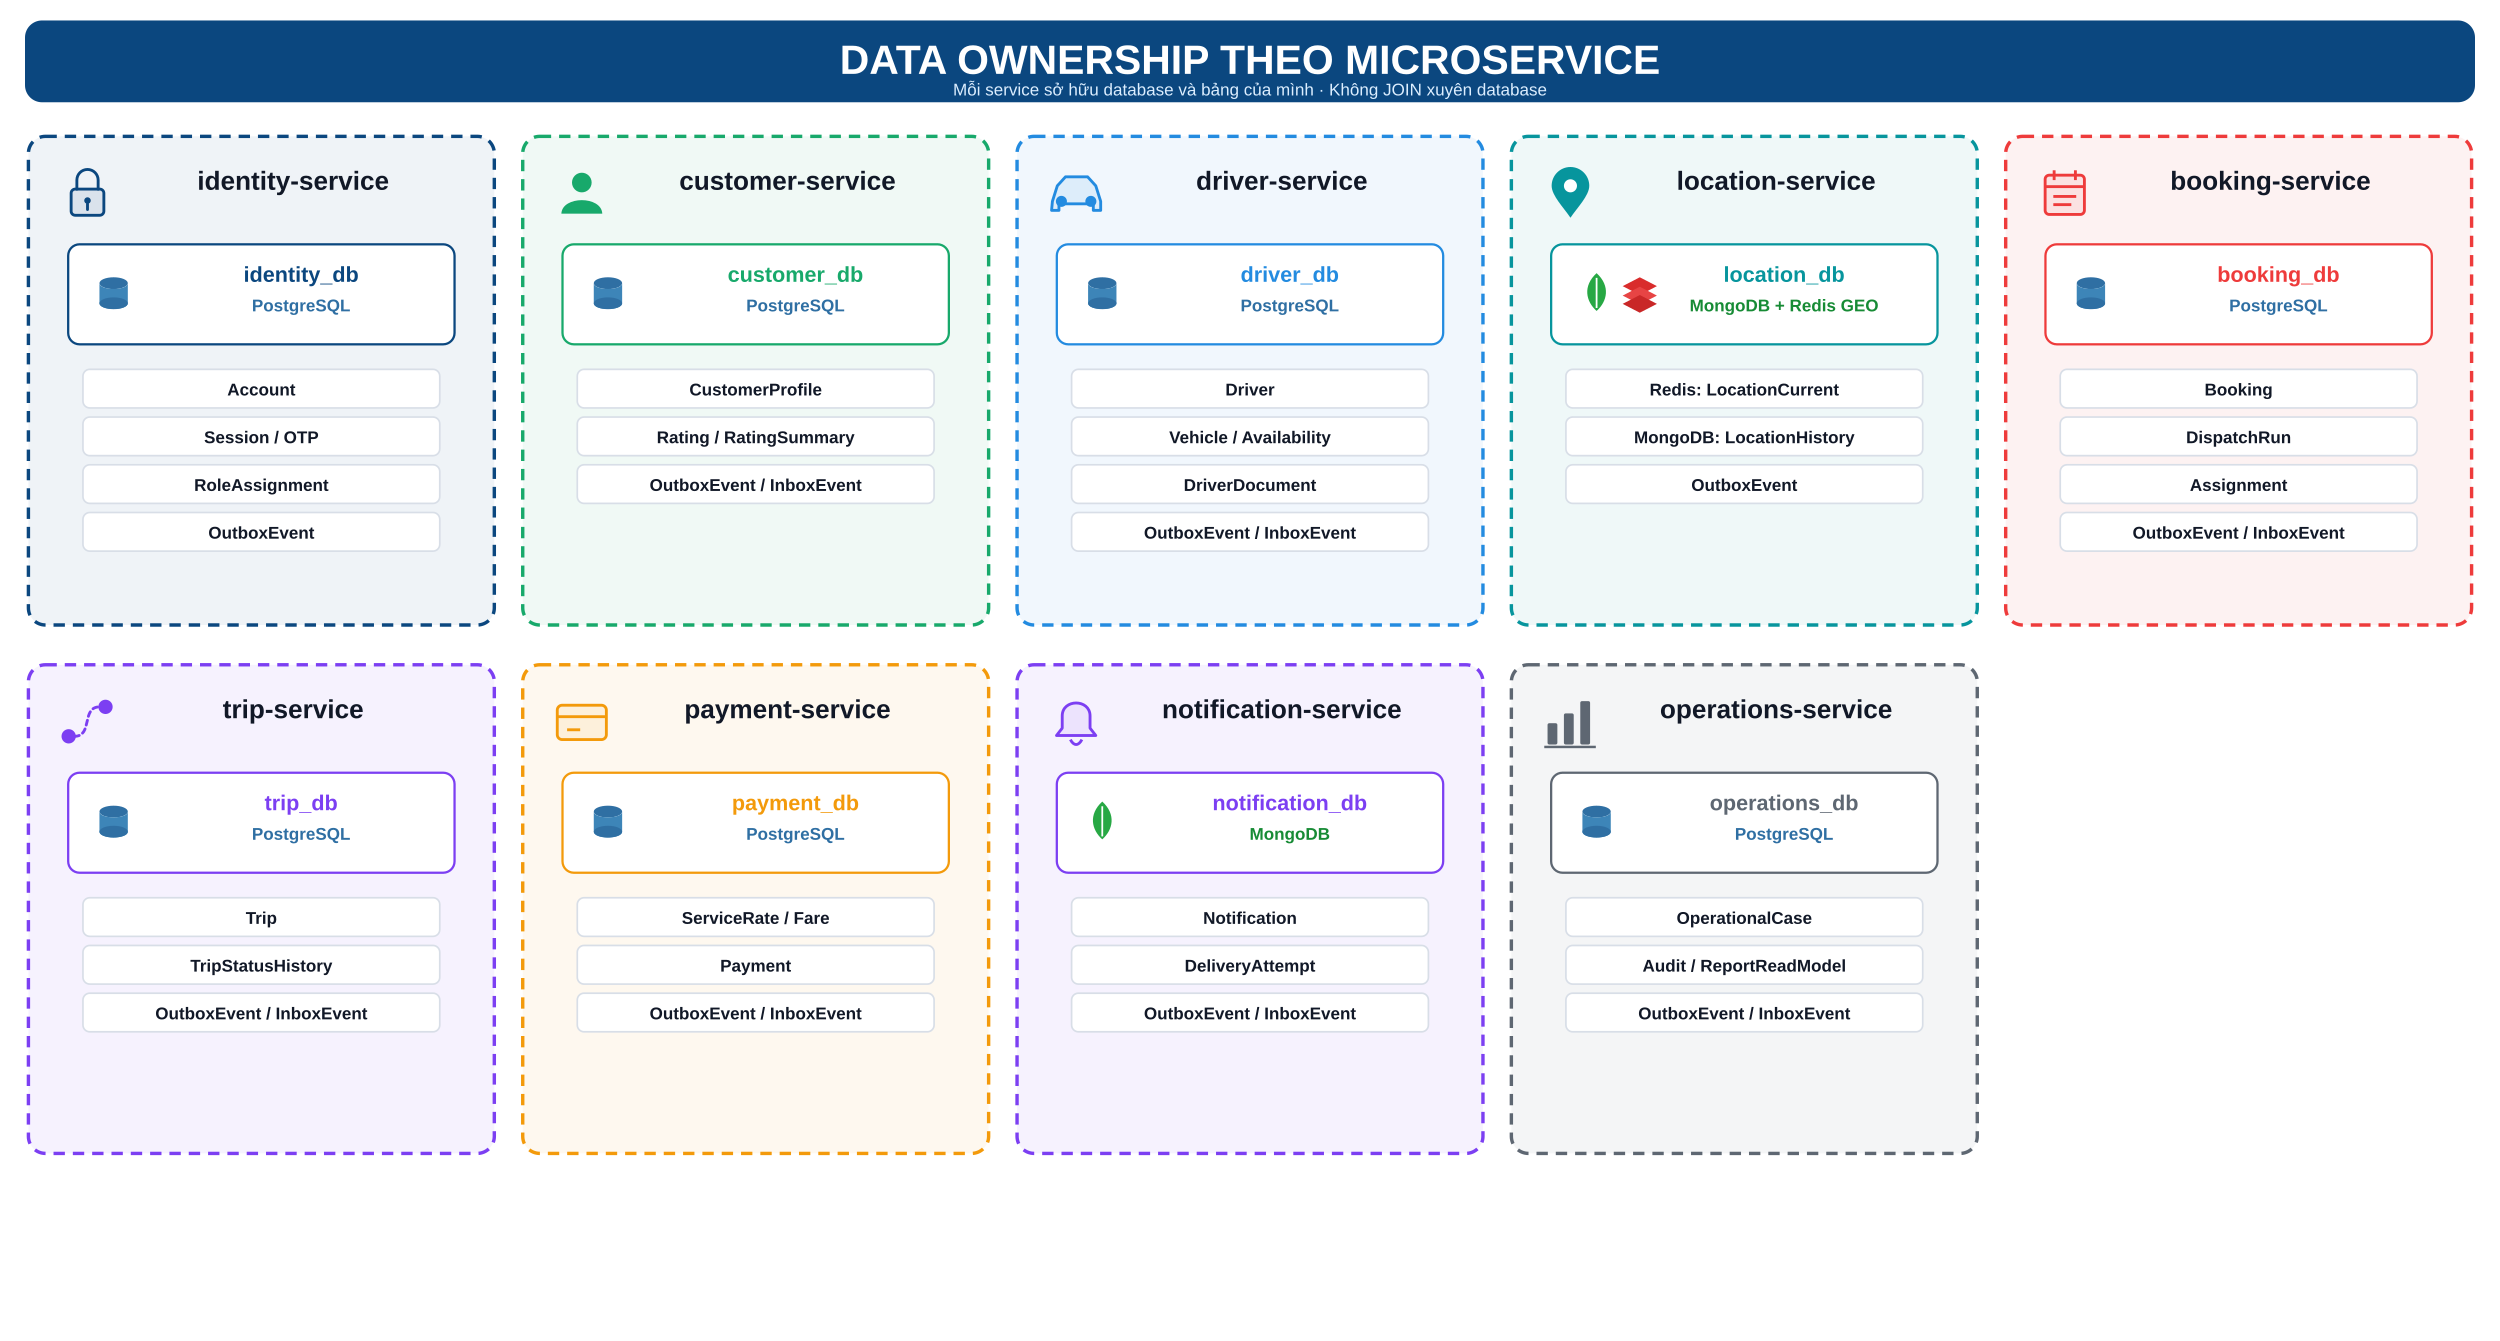
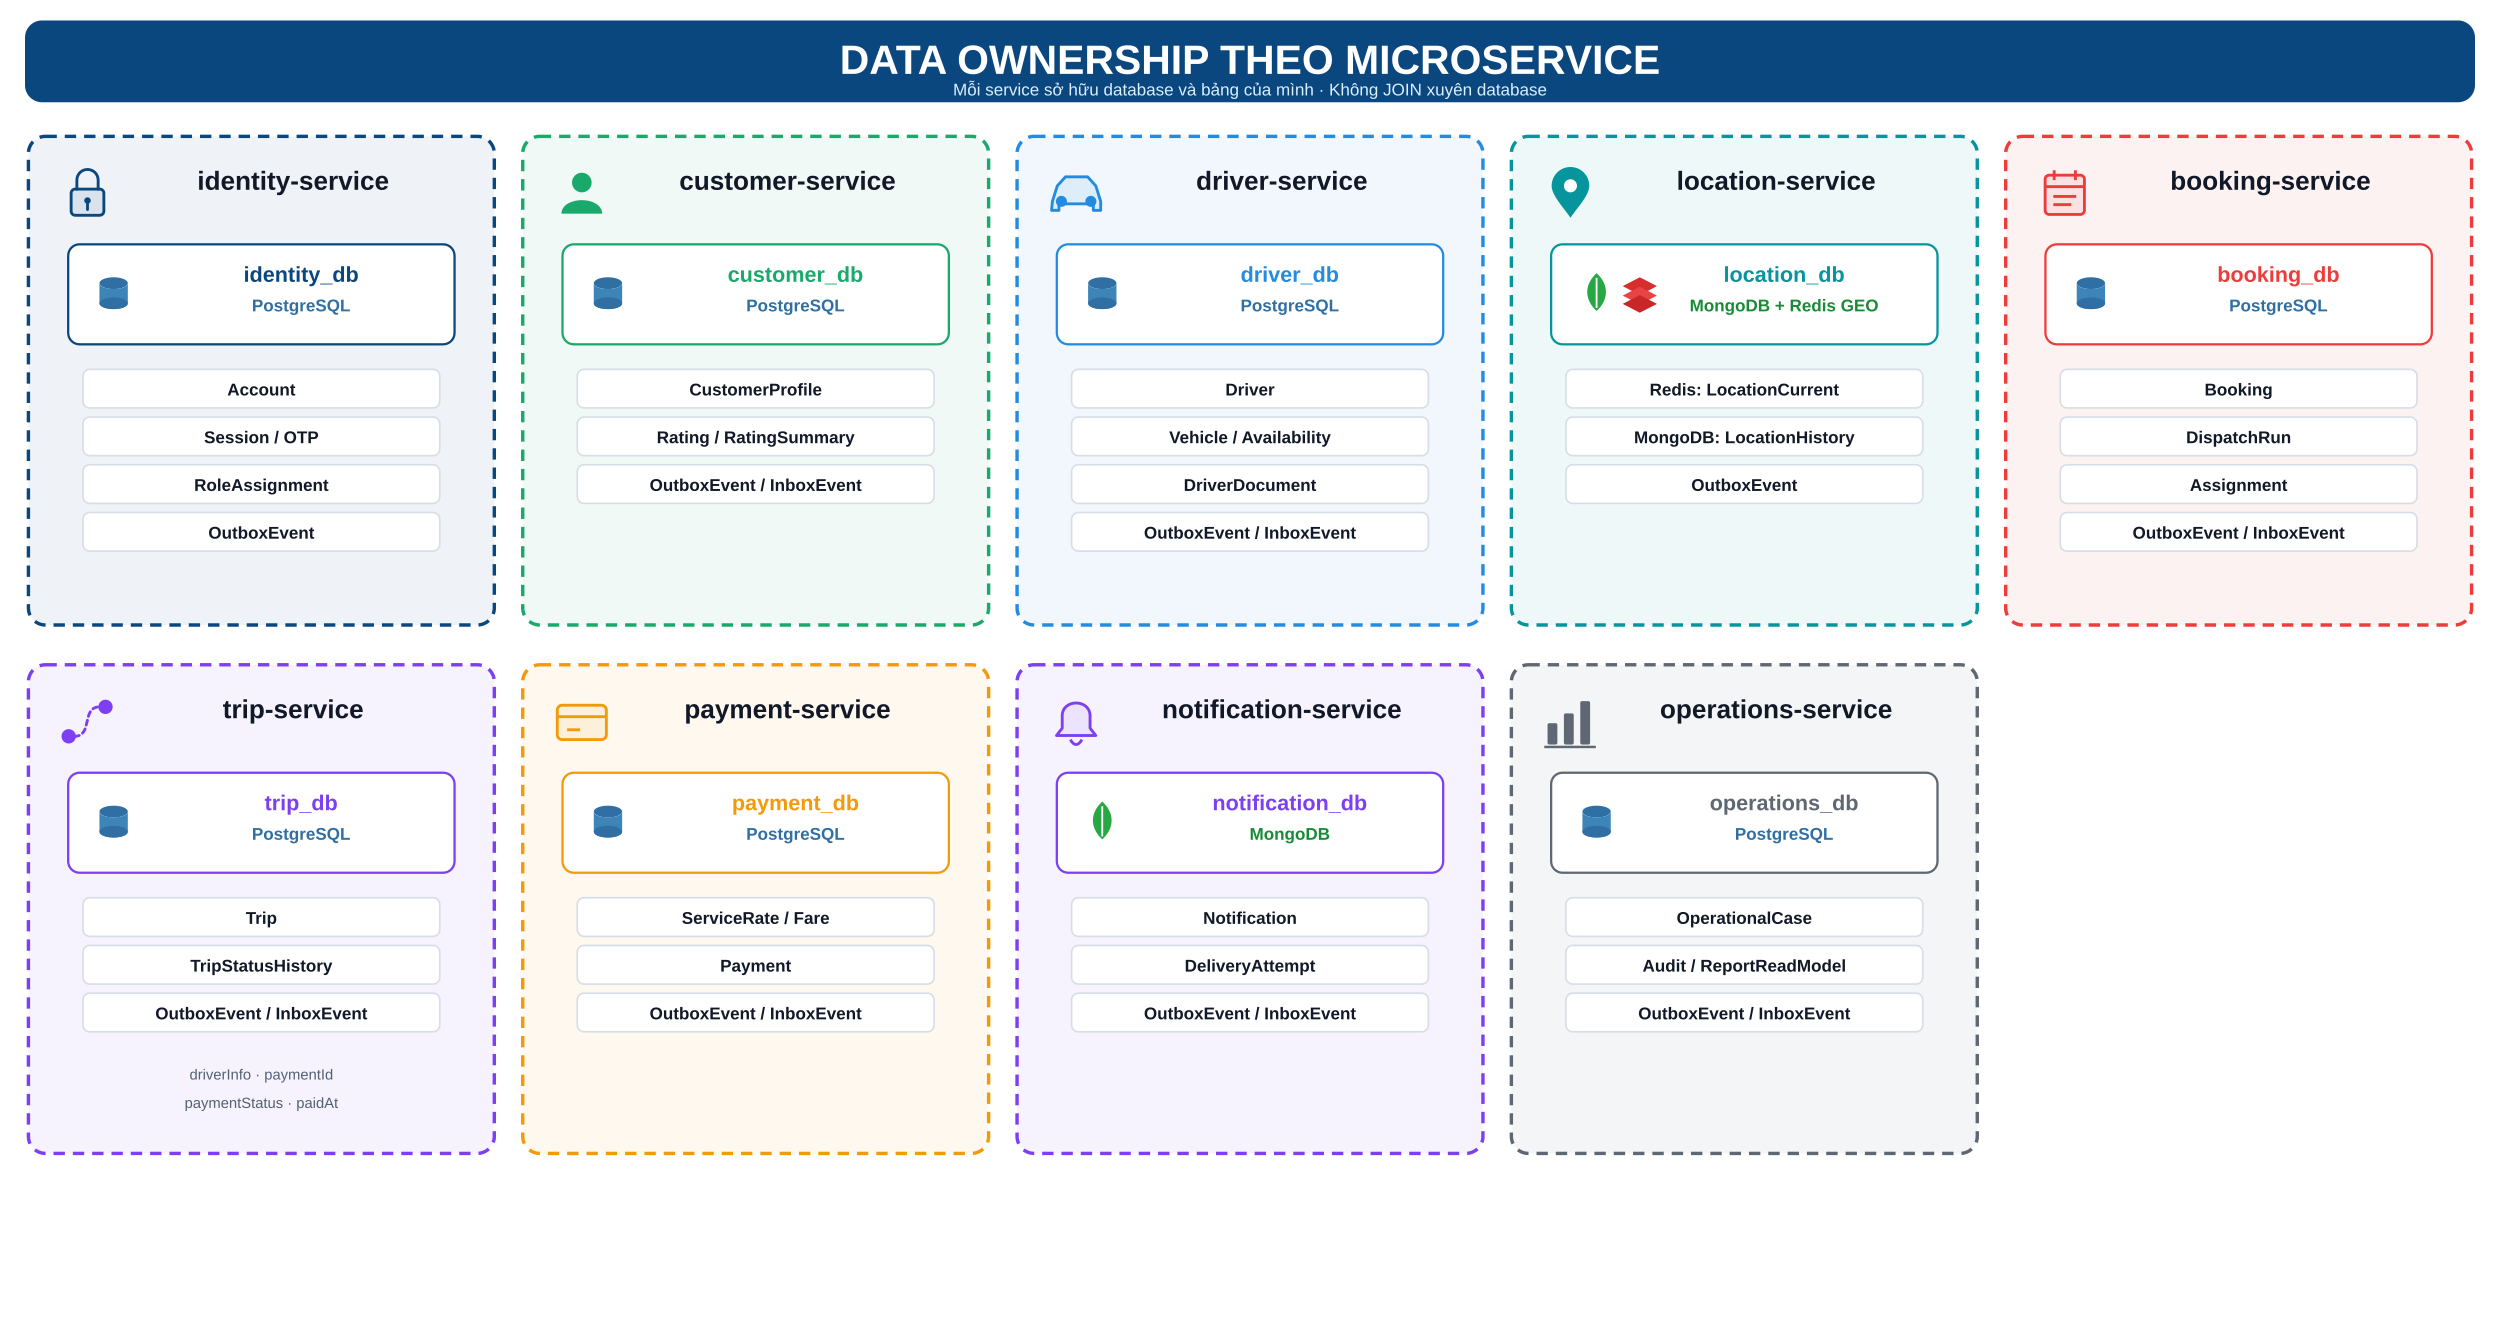
<svg xmlns="http://www.w3.org/2000/svg" width="2200" height="1180" viewBox="0 0 2200 1180">
  <defs>
    <filter id="shadow" x="-20%" y="-20%" width="140%" height="140%">
      <feDropShadow dx="0" dy="4" stdDeviation="5" flood-color="#0F172A" flood-opacity="0.14" />
    </filter>
    <marker id="arrowBlue" markerWidth="10" markerHeight="10" refX="8" refY="3" orient="auto">
      <path d="M0,0 L0,6 L9,3 z" fill="#238BE0" />
    </marker>
    <marker id="arrowRed" markerWidth="10" markerHeight="10" refX="8" refY="3" orient="auto">
      <path d="M0,0 L0,6 L9,3 z" fill="#EE3B3B" />
    </marker>
    <marker id="arrowBlack" markerWidth="10" markerHeight="10" refX="8" refY="3" orient="auto">
      <path d="M0,0 L0,6 L9,3 z" fill="#111827" />
    </marker>
  </defs>
  <rect width="100%" height="100%" fill="#fff" />
  <rect x="22" y="18" width="2156" height="72" rx="15" fill="#0B477F" stroke="#0B477F" stroke-width="0" />
  <text x="1100" y="65" font-family="Arial, Segoe UI, sans-serif" font-size="36" font-weight="700" text-anchor="middle" fill="#FFFFFF">DATA OWNERSHIP THEO MICROSERVICE</text>
  <text x="1100" y="84" font-family="Arial, Segoe UI, sans-serif" font-size="15" font-weight="400" text-anchor="middle" fill="#DCEEFF">Mỗi service sở hữu database và bảng của mình · Không JOIN xuyên database</text>
  <rect x="25" y="120" width="410" height="430" rx="15" fill="#0B477F10" stroke="#0B477F" stroke-width="3" stroke-dasharray="10 7" />
  <g transform="translate(77,170) scale(0.72)" fill="none" stroke="#0B477F" stroke-width="3.5" stroke-linecap="round">
    <rect x="-20" y="-5" width="40" height="32" rx="5" fill="#0B477F18" />
    <path d="M-13,-5 V-16 A13,13 0 0 1 13,-16 V-5" />
    <circle cx="0" cy="9" r="4" fill="#0B477F" stroke="none" />
    <path d="M0,13 V20" />
  </g>
  <text x="258" y="167" font-family="Arial, Segoe UI, sans-serif" font-size="23" font-weight="700" text-anchor="middle" fill="#111827">identity-service</text>
  <rect x="60" y="215" width="340" height="88" rx="10" fill="#FFFFFF" stroke="#0B477F" stroke-width="2" />
  <g transform="translate(100,257) scale(0.52)">
    <ellipse cx="0" cy="-15" rx="24" ry="10" fill="#2F6FA3" />
    <path d="M-24,-15 V19 C-24,32 24,32 24,19 V-15 C24,-2 -24,-2 -24,-15Z" fill="#3D85B8" />
    <ellipse cx="0" cy="19" rx="24" ry="10" fill="#2F6FA3" />
  </g>
  <text x="265" y="248" font-family="Arial, Segoe UI, sans-serif" font-size="19" font-weight="700" text-anchor="middle" fill="#0B477F">identity_db</text>
  <text x="265" y="274" font-family="Arial, Segoe UI, sans-serif" font-size="15" font-weight="700" text-anchor="middle" fill="#2F6FA3">PostgreSQL</text>
  <rect x="73" y="325" width="314" height="34" rx="6" fill="#FFFFFF" stroke="#D8DEE7" stroke-width="1.5" />
  <text x="230" y="348" font-family="Arial, Segoe UI, sans-serif" font-size="15" font-weight="600" text-anchor="middle" fill="#111827">Account</text>
  <rect x="73" y="367" width="314" height="34" rx="6" fill="#FFFFFF" stroke="#D8DEE7" stroke-width="1.5" />
  <text x="230" y="390" font-family="Arial, Segoe UI, sans-serif" font-size="15" font-weight="600" text-anchor="middle" fill="#111827">Session / OTP</text>
  <rect x="73" y="409" width="314" height="34" rx="6" fill="#FFFFFF" stroke="#D8DEE7" stroke-width="1.5" />
  <text x="230" y="432" font-family="Arial, Segoe UI, sans-serif" font-size="15" font-weight="600" text-anchor="middle" fill="#111827">RoleAssignment</text>
  <rect x="73" y="451" width="314" height="34" rx="6" fill="#FFFFFF" stroke="#D8DEE7" stroke-width="1.5" />
  <text x="230" y="474" font-family="Arial, Segoe UI, sans-serif" font-size="15" font-weight="600" text-anchor="middle" fill="#111827">OutboxEvent</text>
  <rect x="460" y="120" width="410" height="430" rx="15" fill="#18A96B10" stroke="#18A96B" stroke-width="3" stroke-dasharray="10 7" />
  <g transform="translate(512,170) scale(0.72)" fill="#18A96B">
    <circle cx="0" cy="-13" r="12" />
    <path d="M-25,25 C-24,3 24,3 25,25 Z" />
  </g>
  <text x="693" y="167" font-family="Arial, Segoe UI, sans-serif" font-size="23" font-weight="700" text-anchor="middle" fill="#111827">customer-service</text>
  <rect x="495" y="215" width="340" height="88" rx="10" fill="#FFFFFF" stroke="#18A96B" stroke-width="2" />
  <g transform="translate(535,257) scale(0.52)">
    <ellipse cx="0" cy="-15" rx="24" ry="10" fill="#2F6FA3" />
    <path d="M-24,-15 V19 C-24,32 24,32 24,19 V-15 C24,-2 -24,-2 -24,-15Z" fill="#3D85B8" />
    <ellipse cx="0" cy="19" rx="24" ry="10" fill="#2F6FA3" />
  </g>
  <text x="700" y="248" font-family="Arial, Segoe UI, sans-serif" font-size="19" font-weight="700" text-anchor="middle" fill="#18A96B">customer_db</text>
  <text x="700" y="274" font-family="Arial, Segoe UI, sans-serif" font-size="15" font-weight="700" text-anchor="middle" fill="#2F6FA3">PostgreSQL</text>
  <rect x="508" y="325" width="314" height="34" rx="6" fill="#FFFFFF" stroke="#D8DEE7" stroke-width="1.5" />
  <text x="665" y="348" font-family="Arial, Segoe UI, sans-serif" font-size="15" font-weight="600" text-anchor="middle" fill="#111827">CustomerProfile</text>
  <rect x="508" y="367" width="314" height="34" rx="6" fill="#FFFFFF" stroke="#D8DEE7" stroke-width="1.5" />
  <text x="665" y="390" font-family="Arial, Segoe UI, sans-serif" font-size="15" font-weight="600" text-anchor="middle" fill="#111827">Rating / RatingSummary</text>
  <rect x="508" y="409" width="314" height="34" rx="6" fill="#FFFFFF" stroke="#D8DEE7" stroke-width="1.5" />
  <text x="665" y="432" font-family="Arial, Segoe UI, sans-serif" font-size="15" font-weight="600" text-anchor="middle" fill="#111827">OutboxEvent / InboxEvent</text>
  <rect x="895" y="120" width="410" height="430" rx="15" fill="#238BE010" stroke="#238BE0" stroke-width="3" stroke-dasharray="10 7" />
  <g transform="translate(947,170) scale(0.72)" fill="none" stroke="#238BE0" stroke-width="3.5" stroke-linejoin="round">
    <path d="M-29,10 L-23,-9 L-13,-20 H14 L24,-9 L30,10 V21 H21 V13 H-21 V21 H-30 Z" fill="#238BE018" />
    <circle cx="-18" cy="10" r="5" fill="#238BE0" />
    <circle cx="18" cy="10" r="5" fill="#238BE0" />
  </g>
  <text x="1128" y="167" font-family="Arial, Segoe UI, sans-serif" font-size="23" font-weight="700" text-anchor="middle" fill="#111827">driver-service</text>
  <rect x="930" y="215" width="340" height="88" rx="10" fill="#FFFFFF" stroke="#238BE0" stroke-width="2" />
  <g transform="translate(970,257) scale(0.52)">
    <ellipse cx="0" cy="-15" rx="24" ry="10" fill="#2F6FA3" />
    <path d="M-24,-15 V19 C-24,32 24,32 24,19 V-15 C24,-2 -24,-2 -24,-15Z" fill="#3D85B8" />
    <ellipse cx="0" cy="19" rx="24" ry="10" fill="#2F6FA3" />
  </g>
  <text x="1135" y="248" font-family="Arial, Segoe UI, sans-serif" font-size="19" font-weight="700" text-anchor="middle" fill="#238BE0">driver_db</text>
  <text x="1135" y="274" font-family="Arial, Segoe UI, sans-serif" font-size="15" font-weight="700" text-anchor="middle" fill="#2F6FA3">PostgreSQL</text>
  <rect x="943" y="325" width="314" height="34" rx="6" fill="#FFFFFF" stroke="#D8DEE7" stroke-width="1.5" />
  <text x="1100" y="348" font-family="Arial, Segoe UI, sans-serif" font-size="15" font-weight="600" text-anchor="middle" fill="#111827">Driver</text>
  <rect x="943" y="367" width="314" height="34" rx="6" fill="#FFFFFF" stroke="#D8DEE7" stroke-width="1.5" />
  <text x="1100" y="390" font-family="Arial, Segoe UI, sans-serif" font-size="15" font-weight="600" text-anchor="middle" fill="#111827">Vehicle / Availability</text>
  <rect x="943" y="409" width="314" height="34" rx="6" fill="#FFFFFF" stroke="#D8DEE7" stroke-width="1.5" />
  <text x="1100" y="432" font-family="Arial, Segoe UI, sans-serif" font-size="15" font-weight="600" text-anchor="middle" fill="#111827">DriverDocument</text>
  <rect x="943" y="451" width="314" height="34" rx="6" fill="#FFFFFF" stroke="#D8DEE7" stroke-width="1.5" />
  <text x="1100" y="474" font-family="Arial, Segoe UI, sans-serif" font-size="15" font-weight="600" text-anchor="middle" fill="#111827">OutboxEvent / InboxEvent</text>
  <rect x="1330" y="120" width="410" height="430" rx="15" fill="#07959D10" stroke="#07959D" stroke-width="3" stroke-dasharray="10 7" />
  <g transform="translate(1382,170) scale(0.72)">
    <path d="M0,30 C-8,18 -23,3 -23,-9 A23,23 0 1 1 23,-9 C23,3 8,18 0,30Z" fill="#07959D" />
    <circle cx="0" cy="-9" r="8" fill="#fff" />
  </g>
  <text x="1563" y="167" font-family="Arial, Segoe UI, sans-serif" font-size="23" font-weight="700" text-anchor="middle" fill="#111827">location-service</text>
  <rect x="1365" y="215" width="340" height="88" rx="10" fill="#FFFFFF" stroke="#07959D" stroke-width="2" />
  <g transform="translate(1405,257) scale(0.52)">
    <path d="M0,-32 C24,-10 18,16 0,32 C-18,16 -24,-10 0,-32Z" fill="#27A844" />
    <path d="M0,-24 V27" stroke="#fff" stroke-width="3" />
  </g>
  <g transform="translate(1443,257) scale(0.52)">
    <path d="M0,-25 L29,-10 L0,5 L-29,-10Z" fill="#D92C2C" />
    <path d="M0,-9 L29,6 L0,21 L-29,6Z" fill="#E74444" />
    <path d="M0,5 L29,20 L0,35 L-29,20Z" fill="#C92727" />
  </g>
  <text x="1570" y="248" font-family="Arial, Segoe UI, sans-serif" font-size="19" font-weight="700" text-anchor="middle" fill="#07959D">location_db</text>
  <text x="1570" y="274" font-family="Arial, Segoe UI, sans-serif" font-size="15" font-weight="700" text-anchor="middle" fill="#178B35">MongoDB + Redis GEO</text>
  <rect x="1378" y="325" width="314" height="34" rx="6" fill="#FFFFFF" stroke="#D8DEE7" stroke-width="1.5" />
  <text x="1535" y="348" font-family="Arial, Segoe UI, sans-serif" font-size="15" font-weight="600" text-anchor="middle" fill="#111827">Redis: LocationCurrent</text>
  <rect x="1378" y="367" width="314" height="34" rx="6" fill="#FFFFFF" stroke="#D8DEE7" stroke-width="1.5" />
  <text x="1535" y="390" font-family="Arial, Segoe UI, sans-serif" font-size="15" font-weight="600" text-anchor="middle" fill="#111827">MongoDB: LocationHistory</text>
  <rect x="1378" y="409" width="314" height="34" rx="6" fill="#FFFFFF" stroke="#D8DEE7" stroke-width="1.5" />
  <text x="1535" y="432" font-family="Arial, Segoe UI, sans-serif" font-size="15" font-weight="600" text-anchor="middle" fill="#111827">OutboxEvent</text>
  <rect x="1765" y="120" width="410" height="430" rx="15" fill="#EE3B3B10" stroke="#EE3B3B" stroke-width="3" stroke-dasharray="10 7" />
  <g transform="translate(1817,170) scale(0.72)" fill="none" stroke="#EE3B3B" stroke-width="3.5">
    <rect x="-24" y="-22" width="48" height="48" rx="5" fill="#EE3B3B15" />
    <path d="M-24,-8 H24 M-13,-28 V-16 M13,-28 V-16 M-14,4 H14 M-14,14 H8" />
  </g>
  <text x="1998" y="167" font-family="Arial, Segoe UI, sans-serif" font-size="23" font-weight="700" text-anchor="middle" fill="#111827">booking-service</text>
  <rect x="1800" y="215" width="340" height="88" rx="10" fill="#FFFFFF" stroke="#EE3B3B" stroke-width="2" />
  <g transform="translate(1840,257) scale(0.52)">
    <ellipse cx="0" cy="-15" rx="24" ry="10" fill="#2F6FA3" />
    <path d="M-24,-15 V19 C-24,32 24,32 24,19 V-15 C24,-2 -24,-2 -24,-15Z" fill="#3D85B8" />
    <ellipse cx="0" cy="19" rx="24" ry="10" fill="#2F6FA3" />
  </g>
  <text x="2005" y="248" font-family="Arial, Segoe UI, sans-serif" font-size="19" font-weight="700" text-anchor="middle" fill="#EE3B3B">booking_db</text>
  <text x="2005" y="274" font-family="Arial, Segoe UI, sans-serif" font-size="15" font-weight="700" text-anchor="middle" fill="#2F6FA3">PostgreSQL</text>
  <rect x="1813" y="325" width="314" height="34" rx="6" fill="#FFFFFF" stroke="#D8DEE7" stroke-width="1.5" />
  <text x="1970" y="348" font-family="Arial, Segoe UI, sans-serif" font-size="15" font-weight="600" text-anchor="middle" fill="#111827">Booking</text>
  <rect x="1813" y="367" width="314" height="34" rx="6" fill="#FFFFFF" stroke="#D8DEE7" stroke-width="1.5" />
  <text x="1970" y="390" font-family="Arial, Segoe UI, sans-serif" font-size="15" font-weight="600" text-anchor="middle" fill="#111827">DispatchRun</text>
  <rect x="1813" y="409" width="314" height="34" rx="6" fill="#FFFFFF" stroke="#D8DEE7" stroke-width="1.5" />
  <text x="1970" y="432" font-family="Arial, Segoe UI, sans-serif" font-size="15" font-weight="600" text-anchor="middle" fill="#111827">Assignment</text>
  <rect x="1813" y="451" width="314" height="34" rx="6" fill="#FFFFFF" stroke="#D8DEE7" stroke-width="1.5" />
  <text x="1970" y="474" font-family="Arial, Segoe UI, sans-serif" font-size="15" font-weight="600" text-anchor="middle" fill="#111827">OutboxEvent / InboxEvent</text>
  <rect x="25" y="585" width="410" height="430" rx="15" fill="#7C3FF210" stroke="#7C3FF2" stroke-width="3" stroke-dasharray="10 7" />
  <g transform="translate(77,635) scale(0.72)" fill="none" stroke="#7C3FF2" stroke-width="3.5" stroke-linecap="round">
    <circle cx="-23" cy="18" r="7" fill="#7C3FF2" />
    <circle cx="22" cy="-18" r="7" fill="#7C3FF2" />
    <path d="M-16,18 C7,18 -8,-18 15,-18" stroke-dasharray="6 5" />
  </g>
  <text x="258" y="632" font-family="Arial, Segoe UI, sans-serif" font-size="23" font-weight="700" text-anchor="middle" fill="#111827">trip-service</text>
  <rect x="60" y="680" width="340" height="88" rx="10" fill="#FFFFFF" stroke="#7C3FF2" stroke-width="2" />
  <g transform="translate(100,722) scale(0.52)">
    <ellipse cx="0" cy="-15" rx="24" ry="10" fill="#2F6FA3" />
    <path d="M-24,-15 V19 C-24,32 24,32 24,19 V-15 C24,-2 -24,-2 -24,-15Z" fill="#3D85B8" />
    <ellipse cx="0" cy="19" rx="24" ry="10" fill="#2F6FA3" />
  </g>
  <text x="265" y="713" font-family="Arial, Segoe UI, sans-serif" font-size="19" font-weight="700" text-anchor="middle" fill="#7C3FF2">trip_db</text>
  <text x="265" y="739" font-family="Arial, Segoe UI, sans-serif" font-size="15" font-weight="700" text-anchor="middle" fill="#2F6FA3">PostgreSQL</text>
  <rect x="73" y="790" width="314" height="34" rx="6" fill="#FFFFFF" stroke="#D8DEE7" stroke-width="1.5" />
  <text x="230" y="813" font-family="Arial, Segoe UI, sans-serif" font-size="15" font-weight="600" text-anchor="middle" fill="#111827">Trip</text>
  <rect x="73" y="832" width="314" height="34" rx="6" fill="#FFFFFF" stroke="#D8DEE7" stroke-width="1.5" />
  <text x="230" y="855" font-family="Arial, Segoe UI, sans-serif" font-size="15" font-weight="600" text-anchor="middle" fill="#111827">TripStatusHistory</text>
  <rect x="73" y="874" width="314" height="34" rx="6" fill="#FFFFFF" stroke="#D8DEE7" stroke-width="1.5" />
  <text x="230" y="897" font-family="Arial, Segoe UI, sans-serif" font-size="15" font-weight="600" text-anchor="middle" fill="#111827">OutboxEvent / InboxEvent</text>
  <rect x="460" y="585" width="410" height="430" rx="15" fill="#F39A0B10" stroke="#F39A0B" stroke-width="3" stroke-dasharray="10 7" />
  <g transform="translate(512,635) scale(0.72)" fill="none" stroke="#F39A0B" stroke-width="3.5">
    <rect x="-30" y="-20" width="60" height="42" rx="6" fill="#F39A0B15" />
    <path d="M-30,-6 H30 M-18,10 H-2" />
  </g>
  <text x="693" y="632" font-family="Arial, Segoe UI, sans-serif" font-size="23" font-weight="700" text-anchor="middle" fill="#111827">payment-service</text>
  <rect x="495" y="680" width="340" height="88" rx="10" fill="#FFFFFF" stroke="#F39A0B" stroke-width="2" />
  <g transform="translate(535,722) scale(0.52)">
    <ellipse cx="0" cy="-15" rx="24" ry="10" fill="#2F6FA3" />
    <path d="M-24,-15 V19 C-24,32 24,32 24,19 V-15 C24,-2 -24,-2 -24,-15Z" fill="#3D85B8" />
    <ellipse cx="0" cy="19" rx="24" ry="10" fill="#2F6FA3" />
  </g>
  <text x="700" y="713" font-family="Arial, Segoe UI, sans-serif" font-size="19" font-weight="700" text-anchor="middle" fill="#F39A0B">payment_db</text>
  <text x="700" y="739" font-family="Arial, Segoe UI, sans-serif" font-size="15" font-weight="700" text-anchor="middle" fill="#2F6FA3">PostgreSQL</text>
  <rect x="508" y="790" width="314" height="34" rx="6" fill="#FFFFFF" stroke="#D8DEE7" stroke-width="1.5" />
  <text x="665" y="813" font-family="Arial, Segoe UI, sans-serif" font-size="15" font-weight="600" text-anchor="middle" fill="#111827">ServiceRate / Fare</text>
  <rect x="508" y="832" width="314" height="34" rx="6" fill="#FFFFFF" stroke="#D8DEE7" stroke-width="1.5" />
  <text x="665" y="855" font-family="Arial, Segoe UI, sans-serif" font-size="15" font-weight="600" text-anchor="middle" fill="#111827">Payment</text>
  <rect x="508" y="874" width="314" height="34" rx="6" fill="#FFFFFF" stroke="#D8DEE7" stroke-width="1.5" />
  <text x="665" y="897" font-family="Arial, Segoe UI, sans-serif" font-size="15" font-weight="600" text-anchor="middle" fill="#111827">OutboxEvent / InboxEvent</text>
  <rect x="895" y="585" width="410" height="430" rx="15" fill="#7C3FF210" stroke="#7C3FF2" stroke-width="3" stroke-dasharray="10 7" />
  <g transform="translate(947,635) scale(0.72)" fill="none" stroke="#7C3FF2" stroke-width="3.5" stroke-linejoin="round">
    <path d="M-24,17 H24 L17,8 V-7 C17,-28 -17,-28 -17,-7 V8 Z" fill="#7C3FF215" />
    <path d="M-7,22 C-3,30 3,30 7,22" />
  </g>
  <text x="1128" y="632" font-family="Arial, Segoe UI, sans-serif" font-size="23" font-weight="700" text-anchor="middle" fill="#111827">notification-service</text>
  <rect x="930" y="680" width="340" height="88" rx="10" fill="#FFFFFF" stroke="#7C3FF2" stroke-width="2" />
  <g transform="translate(970,722) scale(0.52)">
    <path d="M0,-32 C24,-10 18,16 0,32 C-18,16 -24,-10 0,-32Z" fill="#27A844" />
    <path d="M0,-24 V27" stroke="#fff" stroke-width="3" />
  </g>
  <text x="1135" y="713" font-family="Arial, Segoe UI, sans-serif" font-size="19" font-weight="700" text-anchor="middle" fill="#7C3FF2">notification_db</text>
  <text x="1135" y="739" font-family="Arial, Segoe UI, sans-serif" font-size="15" font-weight="700" text-anchor="middle" fill="#178B35">MongoDB</text>
  <rect x="943" y="790" width="314" height="34" rx="6" fill="#FFFFFF" stroke="#D8DEE7" stroke-width="1.5" />
  <text x="1100" y="813" font-family="Arial, Segoe UI, sans-serif" font-size="15" font-weight="600" text-anchor="middle" fill="#111827">Notification</text>
  <rect x="943" y="832" width="314" height="34" rx="6" fill="#FFFFFF" stroke="#D8DEE7" stroke-width="1.5" />
  <text x="1100" y="855" font-family="Arial, Segoe UI, sans-serif" font-size="15" font-weight="600" text-anchor="middle" fill="#111827">DeliveryAttempt</text>
  <rect x="943" y="874" width="314" height="34" rx="6" fill="#FFFFFF" stroke="#D8DEE7" stroke-width="1.5" />
  <text x="1100" y="897" font-family="Arial, Segoe UI, sans-serif" font-size="15" font-weight="600" text-anchor="middle" fill="#111827">OutboxEvent / InboxEvent</text>
  <rect x="1330" y="585" width="410" height="430" rx="15" fill="#5E677210" stroke="#5E6772" stroke-width="3" stroke-dasharray="10 7" />
  <g transform="translate(1382,635) scale(0.72)" fill="#5E6772">
    <rect x="-28" y="2" width="12" height="26" rx="2" />
    <rect x="-8" y="-10" width="12" height="38" rx="2" />
    <rect x="12" y="-25" width="12" height="53" rx="2" />
    <path d="M-32,31 H31" stroke="#5E6772" stroke-width="3" />
  </g>
  <text x="1563" y="632" font-family="Arial, Segoe UI, sans-serif" font-size="23" font-weight="700" text-anchor="middle" fill="#111827">operations-service</text>
  <rect x="1365" y="680" width="340" height="88" rx="10" fill="#FFFFFF" stroke="#5E6772" stroke-width="2" />
  <g transform="translate(1405,722) scale(0.52)">
    <ellipse cx="0" cy="-15" rx="24" ry="10" fill="#2F6FA3" />
    <path d="M-24,-15 V19 C-24,32 24,32 24,19 V-15 C24,-2 -24,-2 -24,-15Z" fill="#3D85B8" />
    <ellipse cx="0" cy="19" rx="24" ry="10" fill="#2F6FA3" />
  </g>
  <text x="1570" y="713" font-family="Arial, Segoe UI, sans-serif" font-size="19" font-weight="700" text-anchor="middle" fill="#5E6772">operations_db</text>
  <text x="1570" y="739" font-family="Arial, Segoe UI, sans-serif" font-size="15" font-weight="700" text-anchor="middle" fill="#2F6FA3">PostgreSQL</text>
  <rect x="1378" y="790" width="314" height="34" rx="6" fill="#FFFFFF" stroke="#D8DEE7" stroke-width="1.5" />
  <text x="1535" y="813" font-family="Arial, Segoe UI, sans-serif" font-size="15" font-weight="600" text-anchor="middle" fill="#111827">OperationalCase</text>
  <rect x="1378" y="832" width="314" height="34" rx="6" fill="#FFFFFF" stroke="#D8DEE7" stroke-width="1.5" />
  <text x="1535" y="855" font-family="Arial, Segoe UI, sans-serif" font-size="15" font-weight="600" text-anchor="middle" fill="#111827">Audit / ReportReadModel</text>
  <rect x="1378" y="874" width="314" height="34" rx="6" fill="#FFFFFF" stroke="#D8DEE7" stroke-width="1.5" />
  <text x="1535" y="897" font-family="Arial, Segoe UI, sans-serif" font-size="15" font-weight="600" text-anchor="middle" fill="#111827">OutboxEvent / InboxEvent</text>
+   <text x="230" y="950" font-family="Arial, Segoe UI, sans-serif" font-size="13" font-weight="400" text-anchor="middle" fill="#526174">driverInfo · paymentId</text>
+   <text x="230" y="975" font-family="Arial, Segoe UI, sans-serif" font-size="13" font-weight="400" text-anchor="middle" fill="#526174">paymentStatus · paidAt</text>
</svg>
